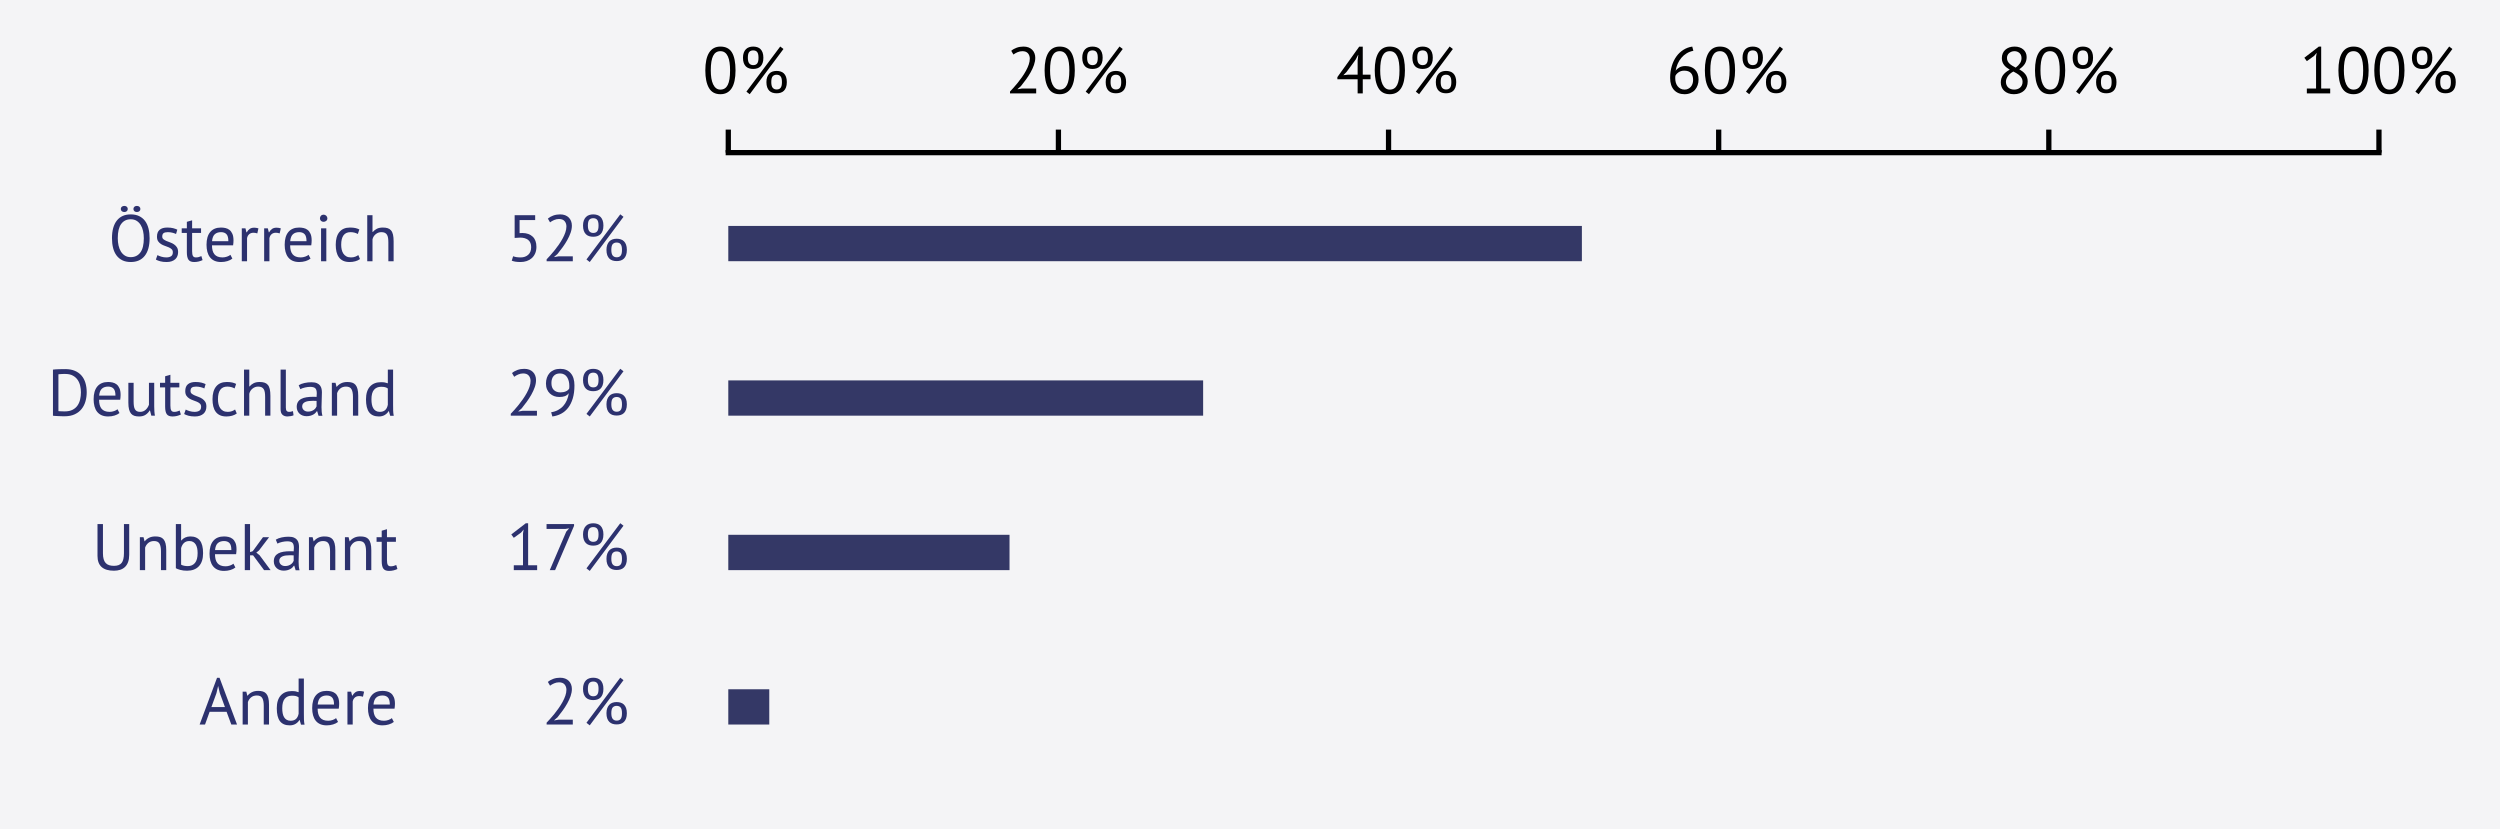
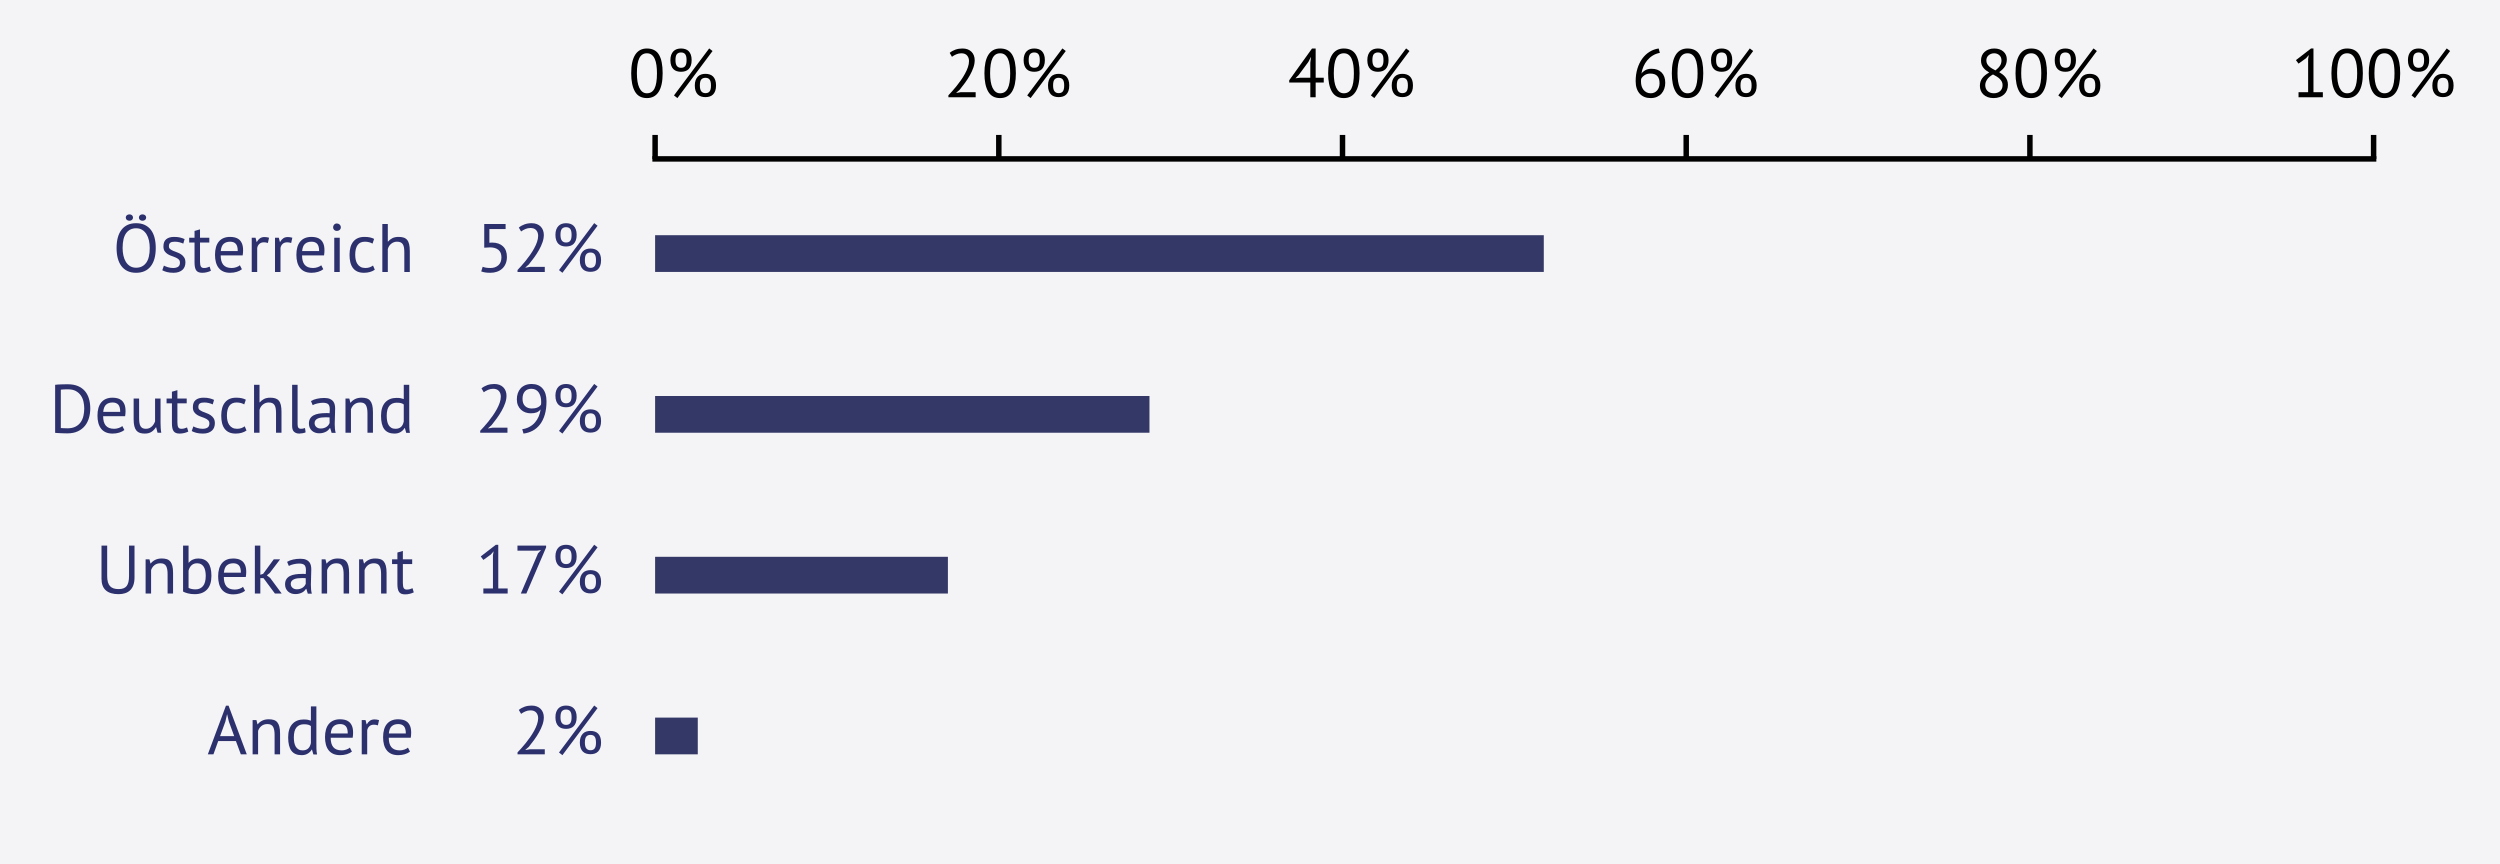
- <svg xmlns="http://www.w3.org/2000/svg" xmlns:xlink="http://www.w3.org/1999/xlink" height="126pt" version="1.1" viewBox="0 0 380 126" width="380pt">
+ <svg xmlns="http://www.w3.org/2000/svg" xmlns:xlink="http://www.w3.org/1999/xlink" height="126pt" version="1.1" viewBox="0 0 365 126" width="365pt">
  <defs>
    <style type="text/css">
*{stroke-linecap:butt;stroke-linejoin:round;}
  </style>
  </defs>
  <g id="figure_1">
    <g id="patch_1">
-       <path d="M 0 126.684  L 380.84 126.684  L 380.84 0  L 0 0  z " style="fill:#f4f4f6;" />
+       <path d="M 0 126.684  L 365.786 126.684  L 365.786 0  L 0 0  z " style="fill:#f4f4f6;" />
    </g>
    <g id="axes_1">
      <g id="patch_2">
-         <path d="M 110.7 45.558  L 361.6 45.558  L 361.6 23.2  L 110.7 23.2  z " style="fill:#f4f4f6;" />
+         <path d="M 95.646 45.558  L 346.546 45.558  L 346.546 23.2  L 95.646 23.2  z " style="fill:#f4f4f6;" />
      </g>
      <g id="patch_3">
-         <path clip-path="url(#pb126356e61)" d="z " style="fill:#343866;" />
+         <path clip-path="url(#p42cd749414)" d="z " style="fill:#343866;" />
      </g>
      <g id="patch_4">
-         <path clip-path="url(#pb126356e61)" d="M 110.7 34.342  L 240.447 34.342  L 240.447 39.707  L 110.7 39.707  z " style="fill:#343866;" />
+         <path clip-path="url(#p42cd749414)" d="M 95.646 34.342  L 225.393 34.342  L 225.393 39.707  L 95.646 39.707  z " style="fill:#343866;" />
      </g>
      <g id="patch_5">
-         <path clip-path="url(#pb126356e61)" d="M 110.7 27.299  L 240.447 27.299  L 240.447 31.77  L 110.7 31.77  z " style="fill:none;opacity:0;" />
+         <path clip-path="url(#p42cd749414)" d="M 95.646 27.299  L 225.393 27.299  L 225.393 31.77  L 95.646 31.77  z " style="fill:none;opacity:0;" />
      </g>
      <g id="patch_6">
-         <path clip-path="url(#pb126356e61)" d="z " style="fill:#343866;" />
+         <path clip-path="url(#p42cd749414)" d="z " style="fill:#343866;" />
      </g>
      <g id="matplotlib.axis_1">
        <g id="xtick_1">
          <g id="line2d_1">
            <defs>
-               <path d="M 0 0  L 0 -3.5  " id="mef8a70c4c7" style="stroke:#000000;stroke-width:0.8;" />
-             </defs>
-             <g>
-               <use style="stroke:#000000;stroke-width:0.8;" x="110.7" xlink:href="#mef8a70c4c7" y="23.2" />
+               <path d="M 0 0  L 0 -3.5  " id="mb5ea7e8093" style="stroke:#000000;stroke-width:0.8;" />
+             </defs>
+             <g>
+               <use style="stroke:#000000;stroke-width:0.8;" x="95.646" xlink:href="#mb5ea7e8093" y="23.2" />
            </g>
          </g>
          <g id="text_1">
            <defs>
              <path id="PTSans-Regular-20" />
              <path d="M 4.297 35  Q 4.297 53 10.141 62.094  Q 16 71.203 27.203 71.203  Q 39.297 71.203 44.75 62.25  Q 50.203 53.297 50.203 35  Q 50.203 17 44.344 7.891  Q 38.5 -1.203 27.203 -1.203  Q 15.297 -1.203 9.797 8.297  Q 4.297 17.797 4.297 35  z M 12.594 35  Q 12.594 28.5 13.438 23.141  Q 14.297 17.797 16.094 13.938  Q 17.906 10.094 20.656 7.938  Q 23.406 5.797 27.203 5.797  Q 34.797 5.797 38.344 12.844  Q 41.906 19.906 41.906 35  Q 41.906 41.406 41.156 46.797  Q 40.406 52.203 38.656 56.094  Q 36.906 60 34.094 62.094  Q 31.297 64.203 27.203 64.203  Q 19.703 64.203 16.141 57.094  Q 12.594 50 12.594 35  z " id="PTSans-Regular-30" />
              <path d="M 7.031 54.203  Q 7.031 58.703 8.219 61.891  Q 9.422 65.094 11.469 67.188  Q 13.531 69.297 16.375 70.25  Q 19.219 71.203 22.531 71.203  Q 25.828 71.203 28.672 70.297  Q 31.531 69.406 33.578 67.406  Q 35.625 65.406 36.828 62.156  Q 38.031 58.906 38.031 54.203  Q 38.031 49.5 36.828 46.25  Q 35.625 43 33.578 41  Q 31.531 39 28.672 38.094  Q 25.828 37.203 22.531 37.203  Q 19.219 37.203 16.375 38.094  Q 13.531 39 11.469 41  Q 9.422 43 8.219 46.25  Q 7.031 49.5 7.031 54.203  z M 14.422 54.203  Q 14.422 48.203 16.562 45.594  Q 18.719 43 22.531 43  Q 24.422 43 25.922 43.547  Q 27.422 44.094 28.469 45.344  Q 29.531 46.594 30.078 48.75  Q 30.625 50.906 30.625 54.203  Q 30.625 57.5 30.078 59.641  Q 29.531 61.797 28.469 63.047  Q 27.422 64.297 25.922 64.844  Q 24.422 65.406 22.531 65.406  Q 18.719 65.406 16.562 63.047  Q 14.422 60.703 14.422 54.203  z M 42.656 17.203  Q 42.656 21.703 43.844 24.891  Q 45.047 28.094 47.094 30.188  Q 49.156 32.297 52 33.25  Q 54.844 34.203 58.156 34.203  Q 61.453 34.203 64.297 33.297  Q 67.156 32.406 69.203 30.406  Q 71.25 28.406 72.453 25.156  Q 73.656 21.906 73.656 17.203  Q 73.656 12.5 72.453 9.25  Q 71.25 6 69.203 4  Q 67.156 2 64.297 1.094  Q 61.453 0.203 58.156 0.203  Q 54.844 0.203 52 1.094  Q 49.156 2 47.094 4  Q 45.047 6 43.844 9.25  Q 42.656 12.5 42.656 17.203  z M 50.047 17.203  Q 50.047 11.203 52.188 8.594  Q 54.344 6 58.156 6  Q 60.047 6 61.547 6.547  Q 63.047 7.094 64.094 8.344  Q 65.156 9.594 65.703 11.75  Q 66.25 13.906 66.25 17.203  Q 66.25 20.5 65.703 22.641  Q 65.156 24.797 64.094 26.047  Q 63.047 27.297 61.547 27.844  Q 60.047 28.406 58.156 28.406  Q 54.344 28.406 52.188 26.047  Q 50.047 23.703 50.047 17.203  z M 63.656 71.297  L 68.547 67.5  L 17.25 -1.203  L 12.25 2.703  z " id="PTSans-Regular-25" />
            </defs>
-             <g transform="translate(101.4402 14.2)scale(0.1 -0.1)">
+             <g transform="translate(86.38616 14.2)scale(0.1 -0.1)">
              <use xlink:href="#PTSans-Regular-20" />
              <use x="26.7" xlink:href="#PTSans-Regular-20" />
              <use x="53.4" xlink:href="#PTSans-Regular-30" />
              <use x="107.9" xlink:href="#PTSans-Regular-25" />
            </g>
          </g>
        </g>
        <g id="xtick_2">
          <g id="line2d_2">
            <g>
-               <use style="stroke:#000000;stroke-width:0.8;" x="160.88" xlink:href="#mef8a70c4c7" y="23.2" />
+               <use style="stroke:#000000;stroke-width:0.8;" x="145.826" xlink:href="#mb5ea7e8093" y="23.2" />
            </g>
          </g>
          <g id="text_2">
            <defs>
              <path d="M 44.594 54.094  Q 44.594 48.797 42.641 43.25  Q 40.703 37.703 37.547 32.094  Q 34.406 26.5 30.5 21.141  Q 26.594 15.797 22.703 11  L 17.797 6.703  L 17.797 6.297  L 24.203 7.406  L 46 7.406  L 46 0  L 6.203 0  L 6.203 2.906  Q 8.406 5.203 11.5 8.594  Q 14.594 12 17.938 16.141  Q 21.297 20.297 24.547 24.938  Q 27.797 29.594 30.438 34.391  Q 33.094 39.203 34.688 43.891  Q 36.297 48.594 36.297 52.797  Q 36.297 57.703 33.5 60.953  Q 30.703 64.203 25 64.203  Q 21.203 64.203 17.594 62.641  Q 14 61.094 11.406 59.094  L 8.094 64.797  Q 11.594 67.797 16.391 69.5  Q 21.203 71.203 26.703 71.203  Q 31 71.203 34.297 69.953  Q 37.594 68.703 39.891 66.391  Q 42.203 64.094 43.391 60.938  Q 44.594 57.797 44.594 54.094  z " id="PTSans-Regular-32" />
            </defs>
-             <g transform="translate(150.2303 14.2)scale(0.1 -0.1)">
+             <g transform="translate(135.1763 14.2)scale(0.1 -0.1)">
              <use xlink:href="#PTSans-Regular-20" />
              <use x="26.7" xlink:href="#PTSans-Regular-32" />
              <use x="81.2" xlink:href="#PTSans-Regular-30" />
              <use x="135.7" xlink:href="#PTSans-Regular-25" />
            </g>
          </g>
        </g>
        <g id="xtick_3">
          <g id="line2d_3">
            <g>
-               <use style="stroke:#000000;stroke-width:0.8;" x="211.06" xlink:href="#mef8a70c4c7" y="23.2" />
+               <use style="stroke:#000000;stroke-width:0.8;" x="196.006" xlink:href="#mb5ea7e8093" y="23.2" />
            </g>
          </g>
          <g id="text_3">
            <defs>
              <path d="M 52.406 21.5  L 40.594 21.5  L 40.594 0  L 32.797 0  L 32.797 21.5  L 2 21.5  L 2 24.797  L 35.203 71.094  L 40.594 71.094  L 40.594 28.5  L 52.406 28.5  z M 32.797 50.297  L 33.797 58.5  L 33.5 58.5  L 30 51.703  L 15.906 32.594  L 11.094 27.703  L 18.094 28.5  L 32.797 28.5  z " id="PTSans-Regular-34" />
            </defs>
-             <g transform="translate(200.4103 14.2)scale(0.1 -0.1)">
+             <g transform="translate(185.3563 14.2)scale(0.1 -0.1)">
              <use xlink:href="#PTSans-Regular-20" />
              <use x="26.7" xlink:href="#PTSans-Regular-34" />
              <use x="81.2" xlink:href="#PTSans-Regular-30" />
              <use x="135.7" xlink:href="#PTSans-Regular-25" />
            </g>
          </g>
        </g>
        <g id="xtick_4">
          <g id="line2d_4">
            <g>
-               <use style="stroke:#000000;stroke-width:0.8;" x="261.24" xlink:href="#mef8a70c4c7" y="23.2" />
+               <use style="stroke:#000000;stroke-width:0.8;" x="246.186" xlink:href="#mb5ea7e8093" y="23.2" />
            </g>
          </g>
          <g id="text_4">
            <defs>
              <path d="M 49.203 21.094  Q 49.203 16.5 47.797 12.453  Q 46.406 8.406 43.703 5.344  Q 41 2.297 37 0.547  Q 33 -1.203 27.906 -1.203  Q 22.906 -1.203 18.906 0.391  Q 14.906 2 12 5.141  Q 9.094 8.297 7.547 12.891  Q 6 17.5 6 23.5  Q 6 33.406 8.547 41.75  Q 11.094 50.094 15.594 56.297  Q 20.094 62.5 26.25 66.344  Q 32.406 70.203 39.594 71.203  L 41.297 64.797  Q 35.703 63.797 31.094 61  Q 26.5 58.203 23.047 54.094  Q 19.594 50 17.391 44.891  Q 15.203 39.797 14.406 34.406  Q 16 37.094 19.797 39.344  Q 23.594 41.594 29.094 41.594  Q 38.5 41.594 43.844 36.188  Q 49.203 30.797 49.203 21.094  z M 40.906 20.297  Q 40.906 27.406 37.594 31  Q 34.297 34.594 27.406 34.594  Q 22.5 34.594 18.953 32.188  Q 15.406 29.797 14 26.797  Q 13.797 25.406 13.797 24.5  Q 13.797 23.594 13.797 22.5  Q 13.797 19.406 14.641 16.406  Q 15.5 13.406 17.297 11.047  Q 19.094 8.703 21.75 7.25  Q 24.406 5.797 28 5.797  Q 30.906 5.797 33.25 6.891  Q 35.594 8 37.297 9.891  Q 39 11.797 39.953 14.5  Q 40.906 17.203 40.906 20.297  z " id="PTSans-Regular-36" />
            </defs>
-             <g transform="translate(250.5903 14.2)scale(0.1 -0.1)">
+             <g transform="translate(235.5363 14.2)scale(0.1 -0.1)">
              <use xlink:href="#PTSans-Regular-20" />
              <use x="26.7" xlink:href="#PTSans-Regular-36" />
              <use x="81.2" xlink:href="#PTSans-Regular-30" />
              <use x="135.7" xlink:href="#PTSans-Regular-25" />
            </g>
          </g>
        </g>
        <g id="xtick_5">
          <g id="line2d_5">
            <g>
-               <use style="stroke:#000000;stroke-width:0.8;" x="311.42" xlink:href="#mef8a70c4c7" y="23.2" />
+               <use style="stroke:#000000;stroke-width:0.8;" x="296.366" xlink:href="#mb5ea7e8093" y="23.2" />
            </g>
          </g>
          <g id="text_5">
            <defs>
              <path d="M 6.797 16.703  Q 6.797 23 10.094 27.641  Q 13.406 32.297 20.406 36.094  Q 17.906 37.594 15.75 39.25  Q 13.594 40.906 11.938 43  Q 10.297 45.094 9.344 47.688  Q 8.406 50.297 8.406 53.703  Q 8.406 57.594 9.75 60.797  Q 11.094 64 13.641 66.297  Q 16.203 68.594 19.75 69.891  Q 23.297 71.203 27.797 71.203  Q 32 71.203 35.391 70  Q 38.797 68.797 41.141 66.688  Q 43.5 64.594 44.797 61.688  Q 46.094 58.797 46.094 55.297  Q 46.094 49.594 43.5 45.25  Q 40.906 40.906 34.906 36.703  Q 37.5 35.203 39.844 33.391  Q 42.203 31.594 43.953 29.391  Q 45.703 27.203 46.703 24.453  Q 47.703 21.703 47.703 18.203  Q 47.703 13.906 46.297 10.344  Q 44.906 6.797 42.203 4.25  Q 39.5 1.703 35.594 0.25  Q 31.703 -1.203 26.703 -1.203  Q 21.906 -1.203 18.203 0.188  Q 14.5 1.594 11.953 4  Q 9.406 6.406 8.094 9.656  Q 6.797 12.906 6.797 16.703  z M 39.906 17.703  Q 39.906 20.703 38.703 22.953  Q 37.5 25.203 35.547 27.047  Q 33.594 28.906 31.094 30.406  Q 28.594 31.906 25.906 33.297  Q 19.797 29.906 17.188 25.703  Q 14.594 21.5 14.594 17.703  Q 14.594 15.297 15.391 13.094  Q 16.203 10.906 17.797 9.297  Q 19.406 7.703 21.75 6.75  Q 24.094 5.797 27.203 5.797  Q 29.703 5.797 32 6.547  Q 34.297 7.297 36.047 8.75  Q 37.797 10.203 38.844 12.453  Q 39.906 14.703 39.906 17.703  z M 16.203 53.906  Q 16.203 51.094 17.297 48.938  Q 18.406 46.797 20.25 45.094  Q 22.094 43.406 24.5 41.953  Q 26.906 40.5 29.5 39.203  Q 34 42.703 36.141 46.094  Q 38.297 49.5 38.297 53.594  Q 38.297 58.703 35.141 61.453  Q 32 64.203 27.594 64.203  Q 24.906 64.203 22.797 63.297  Q 20.703 62.406 19.203 61  Q 17.703 59.594 16.953 57.75  Q 16.203 55.906 16.203 53.906  z " id="PTSans-Regular-38" />
            </defs>
-             <g transform="translate(300.7703 14.2)scale(0.1 -0.1)">
+             <g transform="translate(285.7163 14.2)scale(0.1 -0.1)">
              <use xlink:href="#PTSans-Regular-20" />
              <use x="26.7" xlink:href="#PTSans-Regular-38" />
              <use x="81.2" xlink:href="#PTSans-Regular-30" />
              <use x="135.7" xlink:href="#PTSans-Regular-25" />
            </g>
          </g>
        </g>
        <g id="xtick_6">
          <g id="line2d_6">
            <g>
-               <use style="stroke:#000000;stroke-width:0.8;" x="361.6" xlink:href="#mef8a70c4c7" y="23.2" />
+               <use style="stroke:#000000;stroke-width:0.8;" x="346.546" xlink:href="#mb5ea7e8093" y="23.2" />
            </g>
          </g>
          <g id="text_6">
            <defs>
              <path d="M 10.797 7.406  L 24.797 7.406  L 24.797 55.797  L 25.797 61.703  L 21.797 57  L 10.797 49.094  L 7 54.203  L 29 71.203  L 32.594 71.203  L 32.594 7.406  L 46.297 7.406  L 46.297 0  L 10.797 0  z " id="PTSans-Regular-31" />
            </defs>
-             <g transform="translate(349.5605 14.2)scale(0.1 -0.1)">
+             <g transform="translate(334.5065 14.2)scale(0.1 -0.1)">
              <use xlink:href="#PTSans-Regular-31" />
              <use x="54.5" xlink:href="#PTSans-Regular-30" />
              <use x="109" xlink:href="#PTSans-Regular-30" />
              <use x="163.5" xlink:href="#PTSans-Regular-25" />
            </g>
          </g>
        </g>
      </g>
      <g id="matplotlib.axis_2">
        <g id="ytick_1">
          <g id="line2d_7">
            <defs>
-               <path d="M 0 0  L -3.5 0  " id="m3191dd49f9" />
-             </defs>
-             <g>
-               <use style="fill:none;" x="110.7" xlink:href="#m3191dd49f9" y="28.789" />
+               <path d="M 0 0  L -3.5 0  " id="m4d6c861730" />
+             </defs>
+             <g>
+               <use style="fill:none;" x="95.646" xlink:href="#m4d6c861730" y="28.789" />
            </g>
          </g>
        </g>
        <g id="ytick_2">
          <g id="line2d_8">
            <g>
-               <use style="fill:none;" x="110.7" xlink:href="#m3191dd49f9" y="39.968" />
+               <use style="fill:none;" x="95.646" xlink:href="#m4d6c861730" y="39.968" />
            </g>
          </g>
        </g>
      </g>
      <g id="line2d_9">
-         <path clip-path="url(#pb126356e61)" d="M 0 0  " style="fill:none;stroke:#424242;stroke-linecap:square;stroke-width:2.7;" />
+         <path clip-path="url(#p42cd749414)" d="M 0 0  " style="fill:none;stroke:#424242;stroke-linecap:square;stroke-width:2.7;" />
      </g>
      <g id="line2d_10">
-         <path clip-path="url(#pb126356e61)" d="M 0 0  " style="fill:none;stroke:#424242;stroke-linecap:square;stroke-width:2.7;" />
+         <path clip-path="url(#p42cd749414)" d="M 0 0  " style="fill:none;stroke:#424242;stroke-linecap:square;stroke-width:2.7;" />
      </g>
      <g id="line2d_11">
-         <path clip-path="url(#pb126356e61)" d="M 0 0  " style="fill:none;stroke:#424242;stroke-linecap:square;stroke-width:2.7;" />
+         <path clip-path="url(#p42cd749414)" d="M 0 0  " style="fill:none;stroke:#424242;stroke-linecap:square;stroke-width:2.7;" />
      </g>
      <g id="line2d_12">
-         <path clip-path="url(#pb126356e61)" d="M 0 0  " style="fill:none;stroke:#424242;stroke-linecap:square;stroke-width:2.7;" />
+         <path clip-path="url(#p42cd749414)" d="M 0 0  " style="fill:none;stroke:#424242;stroke-linecap:square;stroke-width:2.7;" />
      </g>
      <g id="patch_7">
-         <path d="M 110.7 23.2  L 361.6 23.2  " style="fill:none;stroke:#000000;stroke-linecap:square;stroke-linejoin:miter;stroke-width:0.8;" />
+         <path d="M 95.646 23.2  L 346.546 23.2  " style="fill:none;stroke:#000000;stroke-linecap:square;stroke-linejoin:miter;stroke-width:0.8;" />
      </g>
      <g id="text_7">
        <defs>
          <path d="M 21.297 5.797  Q 28.203 5.797 32.703 9.797  Q 37.203 13.797 37.203 21.406  Q 37.203 28.703 32.75 32.297  Q 28.297 35.906 20.5 35.906  L 12.094 35.406  L 12.094 70  L 43.297 70  L 43.297 62.594  L 19.594 62.594  L 19.594 42.703  L 23.906 42.906  Q 33.797 42.797 39.5 37.391  Q 45.203 32 45.203 21.906  Q 45.203 16.297 43.297 11.938  Q 41.406 7.594 38.156 4.688  Q 34.906 1.797 30.5 0.297  Q 26.094 -1.203 21.094 -1.203  Q 16.594 -1.203 13.5 -0.703  Q 10.406 -0.203 7.703 0.797  L 9.797 7.594  Q 12.094 6.703 14.75 6.25  Q 17.406 5.797 21.297 5.797  z " id="PTSans-Regular-35" />
        </defs>
-         <g style="fill:#2c316e;" transform="translate(74.34631 39.70735)scale(0.1 -0.1)">
+         <g style="fill:#2c316e;" transform="translate(66.81931 39.70735)scale(0.1 -0.1)">
          <use xlink:href="#PTSans-Regular-20" />
          <use x="26.7" xlink:href="#PTSans-Regular-35" />
          <use x="81.2" xlink:href="#PTSans-Regular-32" />
          <use x="135.7" xlink:href="#PTSans-Regular-25" />
        </g>
      </g>
      <g id="text_8">
        <defs>
          <path d="M 5.594 35  Q 5.594 52.5 13 61.844  Q 20.406 71.203 34.094 71.203  Q 41.5 71.203 46.891 68.594  Q 52.297 66 55.844 61.25  Q 59.406 56.5 61.094 49.844  Q 62.797 43.203 62.797 35  Q 62.797 17.5 55.344 8.141  Q 47.906 -1.203 34.094 -1.203  Q 26.797 -1.203 21.438 1.391  Q 16.094 4 12.547 8.75  Q 9 13.5 7.297 20.141  Q 5.594 26.797 5.594 35  z M 14.406 35  Q 14.406 29.203 15.547 24  Q 16.703 18.797 19.094 14.844  Q 21.5 10.906 25.25 8.547  Q 29 6.203 34.094 6.203  Q 43.406 6.203 48.703 13.25  Q 54 20.297 54 35  Q 54 40.703 52.844 45.953  Q 51.703 51.203 49.25 55.141  Q 46.797 59.094 43.047 61.438  Q 39.297 63.797 34.094 63.797  Q 24.906 63.797 19.656 56.75  Q 14.406 49.703 14.406 35  z M 19 79.406  Q 19 81.5 20.5 82.797  Q 22 84.094 24.406 84.094  Q 26.703 84.094 28.141 82.797  Q 29.594 81.5 29.594 79.406  Q 29.594 77.406 28.141 76.094  Q 26.703 74.797 24.406 74.797  Q 22 74.797 20.5 76.094  Q 19 77.406 19 79.406  z M 38.203 79.406  Q 38.203 81.5 39.641 82.797  Q 41.094 84.094 43.406 84.094  Q 45.797 84.094 47.297 82.797  Q 48.797 81.5 48.797 79.406  Q 48.797 77.406 47.297 76.094  Q 45.797 74.797 43.406 74.797  Q 41.094 74.797 39.641 76.094  Q 38.203 77.406 38.203 79.406  z " id="PTSans-Regular-d6" />
          <path d="M 29.703 13.594  Q 29.703 16.594 27.891 18.297  Q 26.094 20 23.438 21.141  Q 20.797 22.297 17.641 23.344  Q 14.5 24.406 11.844 26.047  Q 9.203 27.703 7.391 30.297  Q 5.594 32.906 5.594 37.297  Q 5.594 44.5 9.688 47.844  Q 13.797 51.203 21.094 51.203  Q 26.5 51.203 30.141 50.25  Q 33.797 49.297 36.5 48  L 34.594 41.406  Q 32.297 42.5 29.047 43.344  Q 25.797 44.203 22.094 44.203  Q 17.703 44.203 15.641 42.703  Q 13.594 41.203 13.594 37.5  Q 13.594 34.906 15.391 33.453  Q 17.203 32 19.844 30.844  Q 22.5 29.703 25.641 28.594  Q 28.797 27.5 31.438 25.703  Q 34.094 23.906 35.891 21.156  Q 37.703 18.406 37.703 13.906  Q 37.703 10.703 36.641 7.891  Q 35.594 5.094 33.391 3.094  Q 31.203 1.094 27.953 -0.047  Q 24.703 -1.203 20.297 -1.203  Q 14.594 -1.203 10.594 -0.094  Q 6.594 1 3.906 2.5  L 6.297 9.297  Q 8.594 8 12.297 6.891  Q 16 5.797 19.797 5.797  Q 24.094 5.797 26.891 7.5  Q 29.703 9.203 29.703 13.594  z " id="PTSans-Regular-73" />
          <path d="M 1.094 50  L 8.906 50  L 8.906 59.906  L 16.906 62.203  L 16.906 50  L 30.5 50  L 30.5 43  L 16.906 43  L 16.906 15.297  Q 16.906 10.094 18.203 7.938  Q 19.5 5.797 22.594 5.797  Q 25.203 5.797 27 6.344  Q 28.797 6.906 31 7.797  L 32.797 1.703  Q 30.094 0.406 26.891 -0.391  Q 23.703 -1.203 20 -1.203  Q 13.906 -1.203 11.406 2.25  Q 8.906 5.703 8.906 13.797  L 8.906 43  L 1.094 43  z " id="PTSans-Regular-74" />
          <path d="M 44.203 4  Q 41.203 1.594 36.641 0.188  Q 32.094 -1.203 27 -1.203  Q 21.297 -1.203 17.094 0.641  Q 12.906 2.5 10.203 5.953  Q 7.5 9.406 6.203 14.203  Q 4.906 19 4.906 25  Q 4.906 37.797 10.594 44.5  Q 16.297 51.203 26.906 51.203  Q 30.297 51.203 33.688 50.453  Q 37.094 49.703 39.797 47.594  Q 42.5 45.5 44.203 41.641  Q 45.906 37.797 45.906 31.5  Q 45.906 28.203 45.297 24.203  L 13.203 24.203  Q 13.203 19.797 14.094 16.391  Q 15 13 16.891 10.641  Q 18.797 8.297 21.844 7.047  Q 24.906 5.797 29.297 5.797  Q 32.703 5.797 36.094 7  Q 39.5 8.203 41.203 9.797  z M 27 44.203  Q 21.094 44.203 17.547 41.094  Q 14 38 13.297 30.5  L 38.094 30.5  Q 38.094 38.094 35.188 41.141  Q 32.297 44.203 27 44.203  z " id="PTSans-Regular-65" />
          <path d="M 31.297 42.297  Q 28.297 43.297 25.594 43.297  Q 21.297 43.297 18.797 40.938  Q 16.297 38.594 15.703 35  L 15.703 0  L 7.703 0  L 7.703 50  L 13.297 50  L 14.797 43.906  L 15.203 43.906  Q 17.094 47.297 19.75 49.141  Q 22.406 51 26.5 51  Q 29.406 51 33 50  z " id="PTSans-Regular-72" />
          <path d="M 9.406 50  L 17.406 50  L 17.406 0  L 9.406 0  z M 7.703 65.203  Q 7.703 67.5 9.25 69.141  Q 10.797 70.797 13.203 70.797  Q 15.594 70.797 17.297 69.141  Q 19 67.5 19 65.203  Q 19 62.906 17.297 61.406  Q 15.594 59.906 13.203 59.906  Q 10.797 59.906 9.25 61.406  Q 7.703 62.906 7.703 65.203  z " id="PTSans-Regular-69" />
          <path d="M 41.797 3.297  Q 38.797 1.094 34.688 -0.047  Q 30.594 -1.203 26.094 -1.203  Q 20.297 -1.203 16.297 0.641  Q 12.297 2.5 9.75 5.953  Q 7.203 9.406 6.047 14.25  Q 4.906 19.094 4.906 25  Q 4.906 37.703 10.5 44.453  Q 16.094 51.203 26.594 51.203  Q 31.406 51.203 34.75 50.453  Q 38.094 49.703 40.797 48.297  L 38.5 41.406  Q 36.203 42.703 33.391 43.453  Q 30.594 44.203 27.406 44.203  Q 13.203 44.203 13.203 25  Q 13.203 21.203 13.953 17.75  Q 14.703 14.297 16.453 11.641  Q 18.203 9 21.047 7.391  Q 23.906 5.797 28.094 5.797  Q 31.703 5.797 34.547 6.891  Q 37.406 8 39.203 9.406  z " id="PTSans-Regular-63" />
          <path d="M 39.797 0  L 39.797 28.5  Q 39.797 32.406 39.344 35.344  Q 38.906 38.297 37.703 40.25  Q 36.5 42.203 34.453 43.203  Q 32.406 44.203 29.094 44.203  Q 24.406 44.203 20.594 41.141  Q 16.797 38.094 15.703 33.297  L 15.703 0  L 7.703 0  L 7.703 70  L 15.703 70  L 15.703 44.406  L 16.094 44.406  Q 18.703 47.5 22.344 49.344  Q 26 51.203 31.406 51.203  Q 35.594 51.203 38.688 50.25  Q 41.797 49.297 43.844 46.891  Q 45.906 44.5 46.844 40.453  Q 47.797 36.406 47.797 30.203  L 47.797 0  z " id="PTSans-Regular-68" />
        </defs>
        <g style="fill:#2c316e;" transform="translate(16.46094 39.70735)scale(0.1 -0.1)">
          <use xlink:href="#PTSans-Regular-d6" />
          <use x="68.4" xlink:href="#PTSans-Regular-73" />
          <use x="110.5" xlink:href="#PTSans-Regular-74" />
          <use x="144.4" xlink:href="#PTSans-Regular-65" />
          <use x="195.2" xlink:href="#PTSans-Regular-72" />
          <use x="229.2" xlink:href="#PTSans-Regular-72" />
          <use x="263.2" xlink:href="#PTSans-Regular-65" />
          <use x="314" xlink:href="#PTSans-Regular-69" />
          <use x="340.8" xlink:href="#PTSans-Regular-63" />
          <use x="385.9" xlink:href="#PTSans-Regular-68" />
        </g>
      </g>
    </g>
    <g id="axes_2">
      <g id="patch_8">
-         <path clip-path="url(#pae004bd85c)" d="z " style="fill:#343866;" />
+         <path clip-path="url(#p0a1fec8788)" d="z " style="fill:#343866;" />
      </g>
      <g id="patch_9">
-         <path clip-path="url(#pae004bd85c)" d="M 110.7 57.817  L 182.877 57.817  L 182.877 63.183  L 110.7 63.183  z " style="fill:#343866;" />
+         <path clip-path="url(#p0a1fec8788)" d="M 95.646 57.817  L 167.823 57.817  L 167.823 63.183  L 95.646 63.183  z " style="fill:#343866;" />
      </g>
      <g id="patch_10">
-         <path clip-path="url(#pae004bd85c)" d="M 110.7 50.774  L 182.877 50.774  L 182.877 55.246  L 110.7 55.246  z " style="fill:none;opacity:0;" />
+         <path clip-path="url(#p0a1fec8788)" d="M 95.646 50.774  L 167.823 50.774  L 167.823 55.246  L 95.646 55.246  z " style="fill:none;opacity:0;" />
      </g>
      <g id="patch_11">
-         <path clip-path="url(#pae004bd85c)" d="z " style="fill:#343866;" />
+         <path clip-path="url(#p0a1fec8788)" d="z " style="fill:#343866;" />
      </g>
      <g id="line2d_13">
-         <path clip-path="url(#pae004bd85c)" d="M 0 0  " style="fill:none;stroke:#424242;stroke-linecap:square;stroke-width:2.7;" />
+         <path clip-path="url(#p0a1fec8788)" d="M 0 0  " style="fill:none;stroke:#424242;stroke-linecap:square;stroke-width:2.7;" />
      </g>
      <g id="line2d_14">
-         <path clip-path="url(#pae004bd85c)" d="M 0 0  " style="fill:none;stroke:#424242;stroke-linecap:square;stroke-width:2.7;" />
+         <path clip-path="url(#p0a1fec8788)" d="M 0 0  " style="fill:none;stroke:#424242;stroke-linecap:square;stroke-width:2.7;" />
      </g>
      <g id="line2d_15">
-         <path clip-path="url(#pae004bd85c)" d="M 0 0  " style="fill:none;stroke:#424242;stroke-linecap:square;stroke-width:2.7;" />
+         <path clip-path="url(#p0a1fec8788)" d="M 0 0  " style="fill:none;stroke:#424242;stroke-linecap:square;stroke-width:2.7;" />
      </g>
      <g id="line2d_16">
-         <path clip-path="url(#pae004bd85c)" d="M 0 0  " style="fill:none;stroke:#424242;stroke-linecap:square;stroke-width:2.7;" />
+         <path clip-path="url(#p0a1fec8788)" d="M 0 0  " style="fill:none;stroke:#424242;stroke-linecap:square;stroke-width:2.7;" />
      </g>
      <g id="text_9">
        <defs>
          <path d="M 5.203 48.797  Q 5.203 53.594 6.594 57.688  Q 8 61.797 10.703 64.797  Q 13.406 67.797 17.453 69.5  Q 21.5 71.203 26.906 71.203  Q 37.094 71.203 42.797 64.594  Q 48.5 58 48.5 46  Q 48.5 34.703 45.953 26.25  Q 43.406 17.797 38.906 12  Q 34.406 6.203 28.25 2.953  Q 22.094 -0.297 14.906 -1.203  L 13.094 5.203  Q 18.906 6.094 23.547 8.594  Q 28.203 11.094 31.547 14.891  Q 34.906 18.703 37 23.547  Q 39.094 28.406 39.906 34.094  Q 37.203 30.906 33.953 29.656  Q 30.703 28.406 25.406 28.406  Q 21.297 28.406 17.641 29.75  Q 14 31.094 11.203 33.688  Q 8.406 36.297 6.797 40.094  Q 5.203 43.906 5.203 48.797  z M 13.5 49.594  Q 13.5 42.5 17.25 38.953  Q 21 35.406 27.094 35.406  Q 32 35.406 35.5 37  Q 39 38.594 40.5 41.203  Q 40.703 42.5 40.703 43.5  Q 40.703 44.5 40.703 45.594  Q 40.703 49.203 39.844 52.547  Q 39 55.906 37.297 58.547  Q 35.594 61.203 32.844 62.703  Q 30.094 64.203 26.406 64.203  Q 20.297 64.203 16.891 60.344  Q 13.5 56.5 13.5 49.594  z " id="PTSans-Regular-39" />
        </defs>
-         <g style="fill:#2c316e;" transform="translate(74.34631 63.18282)scale(0.1 -0.1)">
+         <g style="fill:#2c316e;" transform="translate(66.81931 63.18282)scale(0.1 -0.1)">
          <use xlink:href="#PTSans-Regular-20" />
          <use x="26.7" xlink:href="#PTSans-Regular-32" />
          <use x="81.2" xlink:href="#PTSans-Regular-39" />
          <use x="135.7" xlink:href="#PTSans-Regular-25" />
        </g>
      </g>
      <g id="text_10">
        <defs>
          <path d="M 8.5 70  Q 10.406 70.297 12.75 70.438  Q 15.094 70.594 17.641 70.641  Q 20.203 70.703 22.641 70.75  Q 25.094 70.797 27.203 70.797  Q 35.594 70.797 41.75 68.188  Q 47.906 65.594 51.906 60.938  Q 55.906 56.297 57.844 49.797  Q 59.797 43.297 59.797 35.5  Q 59.797 28.406 57.938 21.844  Q 56.094 15.297 52.094 10.25  Q 48.094 5.203 41.688 2.141  Q 35.297 -0.906 26.203 -0.906  Q 24.594 -0.906 22.047 -0.844  Q 19.5 -0.797 16.797 -0.641  Q 14.094 -0.5 11.797 -0.391  Q 9.5 -0.297 8.5 -0.094  z M 27.406 63.406  Q 26.094 63.406 24.547 63.406  Q 23 63.406 21.5 63.297  Q 20 63.203 18.75 63.094  Q 17.5 63 16.797 62.906  L 16.797 6.906  Q 17.297 6.797 18.688 6.75  Q 20.094 6.703 21.594 6.641  Q 23.094 6.594 24.5 6.547  Q 25.906 6.5 26.406 6.5  Q 33.406 6.5 38.156 8.891  Q 42.906 11.297 45.75 15.344  Q 48.594 19.406 49.797 24.656  Q 51 29.906 51 35.5  Q 51 40.406 49.891 45.344  Q 48.797 50.297 46.094 54.297  Q 43.406 58.297 38.844 60.844  Q 34.297 63.406 27.406 63.406  z " id="PTSans-Regular-44" />
          <path d="M 14.906 50  L 14.906 21.5  Q 14.906 17.594 15.344 14.641  Q 15.797 11.703 16.891 9.75  Q 18 7.797 19.891 6.797  Q 21.797 5.797 24.703 5.797  Q 27.406 5.797 29.5 6.641  Q 31.594 7.5 33.25 9  Q 34.906 10.5 36.156 12.453  Q 37.406 14.406 38.203 16.594  L 38.203 50  L 46.203 50  L 46.203 14.203  Q 46.203 10.594 46.453 6.75  Q 46.703 2.906 47.297 0  L 41.797 0  L 39.797 7.906  L 39.297 7.906  Q 37 4 33.094 1.391  Q 29.203 -1.203 23.203 -1.203  Q 19.203 -1.203 16.141 -0.25  Q 13.094 0.703 11.047 3.094  Q 9 5.5 7.953 9.547  Q 6.906 13.594 6.906 19.797  L 6.906 50  z " id="PTSans-Regular-75" />
          <path d="M 16.594 12.297  Q 16.594 8.797 17.797 7.297  Q 19 5.797 21.203 5.797  Q 22.5 5.797 24 6  Q 25.5 6.203 27.406 6.906  L 28.297 0.594  Q 26.703 -0.203 23.844 -0.703  Q 21 -1.203 18.906 -1.203  Q 14.406 -1.203 11.5 1.344  Q 8.594 3.906 8.594 10  L 8.594 70  L 16.594 70  z " id="PTSans-Regular-6c" />
          <path d="M 6.906 46.297  Q 10.703 48.594 15.75 49.688  Q 20.797 50.797 26.297 50.797  Q 31.5 50.797 34.641 49.391  Q 37.797 48 39.438 45.75  Q 41.094 43.5 41.641 40.797  Q 42.203 38.094 42.203 35.406  Q 42.203 29.406 41.891 23.703  Q 41.594 18 41.594 12.906  Q 41.594 9.203 41.891 5.891  Q 42.203 2.594 43 -0.203  L 37.094 -0.203  L 35 6.797  L 34.5 6.797  Q 33.594 5.406 32.25 4.047  Q 30.906 2.703 29 1.641  Q 27.094 0.594 24.594 -0.094  Q 22.094 -0.797 18.906 -0.797  Q 15.703 -0.797 12.953 0.203  Q 10.203 1.203 8.203 3.047  Q 6.203 4.906 5.047 7.5  Q 3.906 10.094 3.906 13.406  Q 3.906 17.797 5.703 20.75  Q 7.5 23.703 10.75 25.453  Q 14 27.203 18.547 27.953  Q 23.094 28.703 28.594 28.703  Q 30 28.703 31.344 28.703  Q 32.703 28.703 34.094 28.5  Q 34.406 31.5 34.406 33.906  Q 34.406 39.406 32.203 41.594  Q 30 43.797 24.203 43.797  Q 22.5 43.797 20.547 43.547  Q 18.594 43.297 16.547 42.844  Q 14.5 42.406 12.641 41.75  Q 10.797 41.094 9.406 40.297  z M 21.094 6.203  Q 23.906 6.203 26.094 6.953  Q 28.297 7.703 29.891 8.844  Q 31.5 10 32.547 11.391  Q 33.594 12.797 34.094 14.094  L 34.094 22.406  Q 32.703 22.5 31.25 22.547  Q 29.797 22.594 28.406 22.594  Q 25.297 22.594 22.344 22.25  Q 19.406 21.906 17.156 20.953  Q 14.906 20 13.547 18.344  Q 12.203 16.703 12.203 14.203  Q 12.203 10.703 14.703 8.453  Q 17.203 6.203 21.094 6.203  z " id="PTSans-Regular-61" />
          <path d="M 39.797 0  L 39.797 28.5  Q 39.797 36.297 37.547 40.25  Q 35.297 44.203 29.297 44.203  Q 24 44.203 20.547 41.344  Q 17.094 38.5 15.703 34.203  L 15.703 0  L 7.703 0  L 7.703 50  L 13.297 50  L 14.797 43.906  L 15.203 43.906  Q 17.594 47.094 21.641 49.141  Q 25.703 51.203 31.297 51.203  Q 35.406 51.203 38.5 50.25  Q 41.594 49.297 43.641 46.891  Q 45.703 44.5 46.75 40.453  Q 47.797 36.406 47.797 30.203  L 47.797 0  z " id="PTSans-Regular-6e" />
          <path d="M 46.094 17.203  Q 46.094 12.094 46.188 7.938  Q 46.297 3.797 47.094 -0.203  L 41.703 -0.203  L 39.703 6.906  L 39.297 6.906  Q 37.297 3.406 33.5 1.094  Q 29.703 -1.203 24.594 -1.203  Q 14.594 -1.203 9.75 5.094  Q 4.906 11.406 4.906 24.797  Q 4.906 37.594 10.953 44.25  Q 17 50.906 27.594 50.906  Q 31.297 50.906 33.438 50.5  Q 35.594 50.094 38.094 49.203  L 38.094 70  L 46.094 70  z M 25.906 5.797  Q 31 5.797 34 8.438  Q 37 11.094 38.094 16.5  L 38.094 41.297  Q 36.297 42.703 34 43.297  Q 31.703 43.906 27.906 43.906  Q 21 43.906 17.094 39.344  Q 13.203 34.797 13.203 24.797  Q 13.203 20.703 13.844 17.203  Q 14.5 13.703 16 11.203  Q 17.5 8.703 19.953 7.25  Q 22.406 5.797 25.906 5.797  z " id="PTSans-Regular-64" />
        </defs>
        <g style="fill:#2c316e;" transform="translate(7.2 63.18282)scale(0.1 -0.1)">
          <use xlink:href="#PTSans-Regular-44" />
          <use x="65.4" xlink:href="#PTSans-Regular-65" />
          <use x="116.2" xlink:href="#PTSans-Regular-75" />
          <use x="170.1" xlink:href="#PTSans-Regular-74" />
          <use x="204" xlink:href="#PTSans-Regular-73" />
          <use x="246.1" xlink:href="#PTSans-Regular-63" />
          <use x="291.2" xlink:href="#PTSans-Regular-68" />
          <use x="345.9" xlink:href="#PTSans-Regular-6c" />
          <use x="375.1" xlink:href="#PTSans-Regular-61" />
          <use x="424.7" xlink:href="#PTSans-Regular-6e" />
          <use x="479.4" xlink:href="#PTSans-Regular-64" />
        </g>
      </g>
    </g>
    <g id="axes_3">
      <g id="patch_12">
-         <path clip-path="url(#p5dafeac479)" d="z " style="fill:#343866;" />
+         <path clip-path="url(#p34f3c781f9)" d="z " style="fill:#343866;" />
      </g>
      <g id="patch_13">
-         <path clip-path="url(#p5dafeac479)" d="M 110.7 81.292  L 153.448 81.292  L 153.448 86.658  L 110.7 86.658  z " style="fill:#343866;" />
+         <path clip-path="url(#p34f3c781f9)" d="M 95.646 81.292  L 138.394 81.292  L 138.394 86.658  L 95.646 86.658  z " style="fill:#343866;" />
      </g>
      <g id="patch_14">
-         <path clip-path="url(#p5dafeac479)" d="M 110.7 74.25  L 153.448 74.25  L 153.448 78.721  L 110.7 78.721  z " style="fill:none;opacity:0;" />
+         <path clip-path="url(#p34f3c781f9)" d="M 95.646 74.25  L 138.394 74.25  L 138.394 78.721  L 95.646 78.721  z " style="fill:none;opacity:0;" />
      </g>
      <g id="patch_15">
-         <path clip-path="url(#p5dafeac479)" d="z " style="fill:#343866;" />
+         <path clip-path="url(#p34f3c781f9)" d="z " style="fill:#343866;" />
      </g>
      <g id="line2d_17">
-         <path clip-path="url(#p5dafeac479)" d="M 0 0  " style="fill:none;stroke:#424242;stroke-linecap:square;stroke-width:2.7;" />
+         <path clip-path="url(#p34f3c781f9)" d="M 0 0  " style="fill:none;stroke:#424242;stroke-linecap:square;stroke-width:2.7;" />
      </g>
      <g id="line2d_18">
-         <path clip-path="url(#p5dafeac479)" d="M 0 0  " style="fill:none;stroke:#424242;stroke-linecap:square;stroke-width:2.7;" />
+         <path clip-path="url(#p34f3c781f9)" d="M 0 0  " style="fill:none;stroke:#424242;stroke-linecap:square;stroke-width:2.7;" />
      </g>
      <g id="line2d_19">
-         <path clip-path="url(#p5dafeac479)" d="M 0 0  " style="fill:none;stroke:#424242;stroke-linecap:square;stroke-width:2.7;" />
+         <path clip-path="url(#p34f3c781f9)" d="M 0 0  " style="fill:none;stroke:#424242;stroke-linecap:square;stroke-width:2.7;" />
      </g>
      <g id="line2d_20">
-         <path clip-path="url(#p5dafeac479)" d="M 0 0  " style="fill:none;stroke:#424242;stroke-linecap:square;stroke-width:2.7;" />
+         <path clip-path="url(#p34f3c781f9)" d="M 0 0  " style="fill:none;stroke:#424242;stroke-linecap:square;stroke-width:2.7;" />
      </g>
      <g id="text_11">
        <defs>
          <path d="M 11 0  L 36.094 58.594  L 40.5 63.5  L 34.594 62.594  L 6.094 62.594  L 6.094 70  L 47.906 70  L 47.906 67.297  L 19.094 0  z " id="PTSans-Regular-37" />
        </defs>
-         <g style="fill:#2c316e;" transform="translate(74.34631 86.65829)scale(0.1 -0.1)">
+         <g style="fill:#2c316e;" transform="translate(66.81931 86.65829)scale(0.1 -0.1)">
          <use xlink:href="#PTSans-Regular-20" />
          <use x="26.7" xlink:href="#PTSans-Regular-31" />
          <use x="81.2" xlink:href="#PTSans-Regular-37" />
          <use x="135.7" xlink:href="#PTSans-Regular-25" />
        </g>
      </g>
      <g id="text_12">
        <defs>
          <path d="M 48.703 70  L 56.703 70  L 56.703 23.297  Q 56.703 17 55.047 12.391  Q 53.406 7.797 50.344 4.844  Q 47.297 1.906 43 0.5  Q 38.703 -0.906 33.5 -0.906  Q 21.094 -0.906 14.797 4.688  Q 8.5 10.297 8.5 21.703  L 8.5 70  L 16.797 70  L 16.797 25.594  Q 16.797 20.297 17.844 16.641  Q 18.906 13 21 10.75  Q 23.094 8.5 26.25 7.5  Q 29.406 6.5 33.594 6.5  Q 41.703 6.5 45.203 10.953  Q 48.703 15.406 48.703 25.594  z " id="PTSans-Regular-55" />
          <path d="M 7.703 70  L 15.703 70  L 15.703 45.094  L 16.094 45.094  Q 18.406 48 21.953 49.594  Q 25.5 51.203 29.703 51.203  Q 39.406 51.203 44.25 45  Q 49.094 38.797 49.094 25.797  Q 49.094 12.703 42.688 5.891  Q 36.297 -0.906 24.703 -0.906  Q 19.094 -0.906 14.547 0.297  Q 10 1.5 7.703 2.906  z M 28.297 44.203  Q 23.297 44.203 20.188 41.391  Q 17.094 38.594 15.703 33.5  L 15.703 8.297  Q 17.594 7.203 20.297 6.641  Q 23 6.094 25.906 6.094  Q 32.703 6.094 36.75 10.891  Q 40.797 15.703 40.797 25.906  Q 40.797 29.797 40.094 33.188  Q 39.406 36.594 37.906 39  Q 36.406 41.406 34.047 42.797  Q 31.703 44.203 28.297 44.203  z " id="PTSans-Regular-62" />
          <path d="M 20.297 22.5  L 15.703 22.5  L 15.703 0  L 7.703 0  L 7.703 70  L 15.703 70  L 15.703 27.406  L 19.797 28.797  L 35.297 50  L 44.594 50  L 29.297 29.906  L 25.203 26.594  L 30.203 22.594  L 46.906 0  L 37 0  z " id="PTSans-Regular-6b" />
        </defs>
        <g style="fill:#2c316e;" transform="translate(13.96875 86.65829)scale(0.1 -0.1)">
          <use xlink:href="#PTSans-Regular-55" />
          <use x="65.2" xlink:href="#PTSans-Regular-6e" />
          <use x="119.9" xlink:href="#PTSans-Regular-62" />
          <use x="173.9" xlink:href="#PTSans-Regular-65" />
          <use x="224.7" xlink:href="#PTSans-Regular-6b" />
          <use x="272.6" xlink:href="#PTSans-Regular-61" />
          <use x="322.2" xlink:href="#PTSans-Regular-6e" />
          <use x="376.9" xlink:href="#PTSans-Regular-6e" />
          <use x="431.6" xlink:href="#PTSans-Regular-74" />
        </g>
      </g>
    </g>
    <g id="axes_4">
      <g id="patch_16">
-         <path clip-path="url(#ped54880996)" d="z " style="fill:#343866;" />
+         <path clip-path="url(#p3954e47d25)" d="z " style="fill:#343866;" />
      </g>
      <g id="patch_17">
-         <path clip-path="url(#ped54880996)" d="M 110.7 104.768  L 116.93 104.768  L 116.93 110.134  L 110.7 110.134  z " style="fill:#343866;" />
+         <path clip-path="url(#p3954e47d25)" d="M 95.646 104.768  L 101.876 104.768  L 101.876 110.134  L 95.646 110.134  z " style="fill:#343866;" />
      </g>
      <g id="patch_18">
-         <path clip-path="url(#ped54880996)" d="M 110.7 97.725  L 116.93 97.725  L 116.93 102.197  L 110.7 102.197  z " style="fill:none;opacity:0;" />
+         <path clip-path="url(#p3954e47d25)" d="M 95.646 97.725  L 101.876 97.725  L 101.876 102.197  L 95.646 102.197  z " style="fill:none;opacity:0;" />
      </g>
      <g id="patch_19">
-         <path clip-path="url(#ped54880996)" d="z " style="fill:#343866;" />
+         <path clip-path="url(#p3954e47d25)" d="z " style="fill:#343866;" />
      </g>
      <g id="line2d_21">
-         <path clip-path="url(#ped54880996)" d="M 0 0  " style="fill:none;stroke:#424242;stroke-linecap:square;stroke-width:2.7;" />
+         <path clip-path="url(#p3954e47d25)" d="M 0 0  " style="fill:none;stroke:#424242;stroke-linecap:square;stroke-width:2.7;" />
      </g>
      <g id="line2d_22">
-         <path clip-path="url(#ped54880996)" d="M 0 0  " style="fill:none;stroke:#424242;stroke-linecap:square;stroke-width:2.7;" />
+         <path clip-path="url(#p3954e47d25)" d="M 0 0  " style="fill:none;stroke:#424242;stroke-linecap:square;stroke-width:2.7;" />
      </g>
      <g id="line2d_23">
-         <path clip-path="url(#ped54880996)" d="M 0 0  " style="fill:none;stroke:#424242;stroke-linecap:square;stroke-width:2.7;" />
+         <path clip-path="url(#p3954e47d25)" d="M 0 0  " style="fill:none;stroke:#424242;stroke-linecap:square;stroke-width:2.7;" />
      </g>
      <g id="line2d_24">
-         <path clip-path="url(#ped54880996)" d="M 0 0  " style="fill:none;stroke:#424242;stroke-linecap:square;stroke-width:2.7;" />
+         <path clip-path="url(#p3954e47d25)" d="M 0 0  " style="fill:none;stroke:#424242;stroke-linecap:square;stroke-width:2.7;" />
      </g>
      <g id="text_13">
-         <g style="fill:#2c316e;" transform="translate(77.126 110.1338)scale(0.1 -0.1)">
+         <g style="fill:#2c316e;" transform="translate(69.599 110.1338)scale(0.1 -0.1)">
          <use xlink:href="#PTSans-Regular-20" />
          <use x="26.7" xlink:href="#PTSans-Regular-20" />
          <use x="53.4" xlink:href="#PTSans-Regular-32" />
          <use x="107.9" xlink:href="#PTSans-Regular-25" />
        </g>
      </g>
      <g id="text_14">
        <defs>
          <path d="M 41.797 19.406  L 16 19.406  L 9 0  L 0.797 0  L 27.297 71.094  L 31.094 71.094  L 57.703 0  L 49 0  z M 18.703 26.594  L 39.297 26.594  L 31.5 47.906  L 29 58.5  L 28.906 58.5  L 26.406 47.703  z " id="PTSans-Regular-41" />
        </defs>
        <g style="fill:#2c316e;" transform="translate(30.26094 110.1338)scale(0.1 -0.1)">
          <use xlink:href="#PTSans-Regular-41" />
          <use x="58.5" xlink:href="#PTSans-Regular-6e" />
          <use x="113.2" xlink:href="#PTSans-Regular-64" />
          <use x="167" xlink:href="#PTSans-Regular-65" />
          <use x="217.8" xlink:href="#PTSans-Regular-72" />
          <use x="251.8" xlink:href="#PTSans-Regular-65" />
        </g>
      </g>
    </g>
  </g>
  <defs>
-     <clipPath id="pb126356e61">
-       <rect height="22.358" width="250.9" x="110.7" y="23.2" />
+     <clipPath id="p42cd749414">
+       <rect height="22.358" width="250.9" x="95.646" y="23.2" />
    </clipPath>
-     <clipPath id="pae004bd85c">
-       <rect height="22.358" width="250.9" x="110.7" y="46.675" />
+     <clipPath id="p0a1fec8788">
+       <rect height="22.358" width="250.9" x="95.646" y="46.675" />
    </clipPath>
-     <clipPath id="p5dafeac479">
-       <rect height="22.358" width="250.9" x="110.7" y="70.151" />
+     <clipPath id="p34f3c781f9">
+       <rect height="22.358" width="250.9" x="95.646" y="70.151" />
    </clipPath>
-     <clipPath id="ped54880996">
-       <rect height="22.358" width="250.9" x="110.7" y="93.626" />
+     <clipPath id="p3954e47d25">
+       <rect height="22.358" width="250.9" x="95.646" y="93.626" />
    </clipPath>
  </defs>
</svg>
